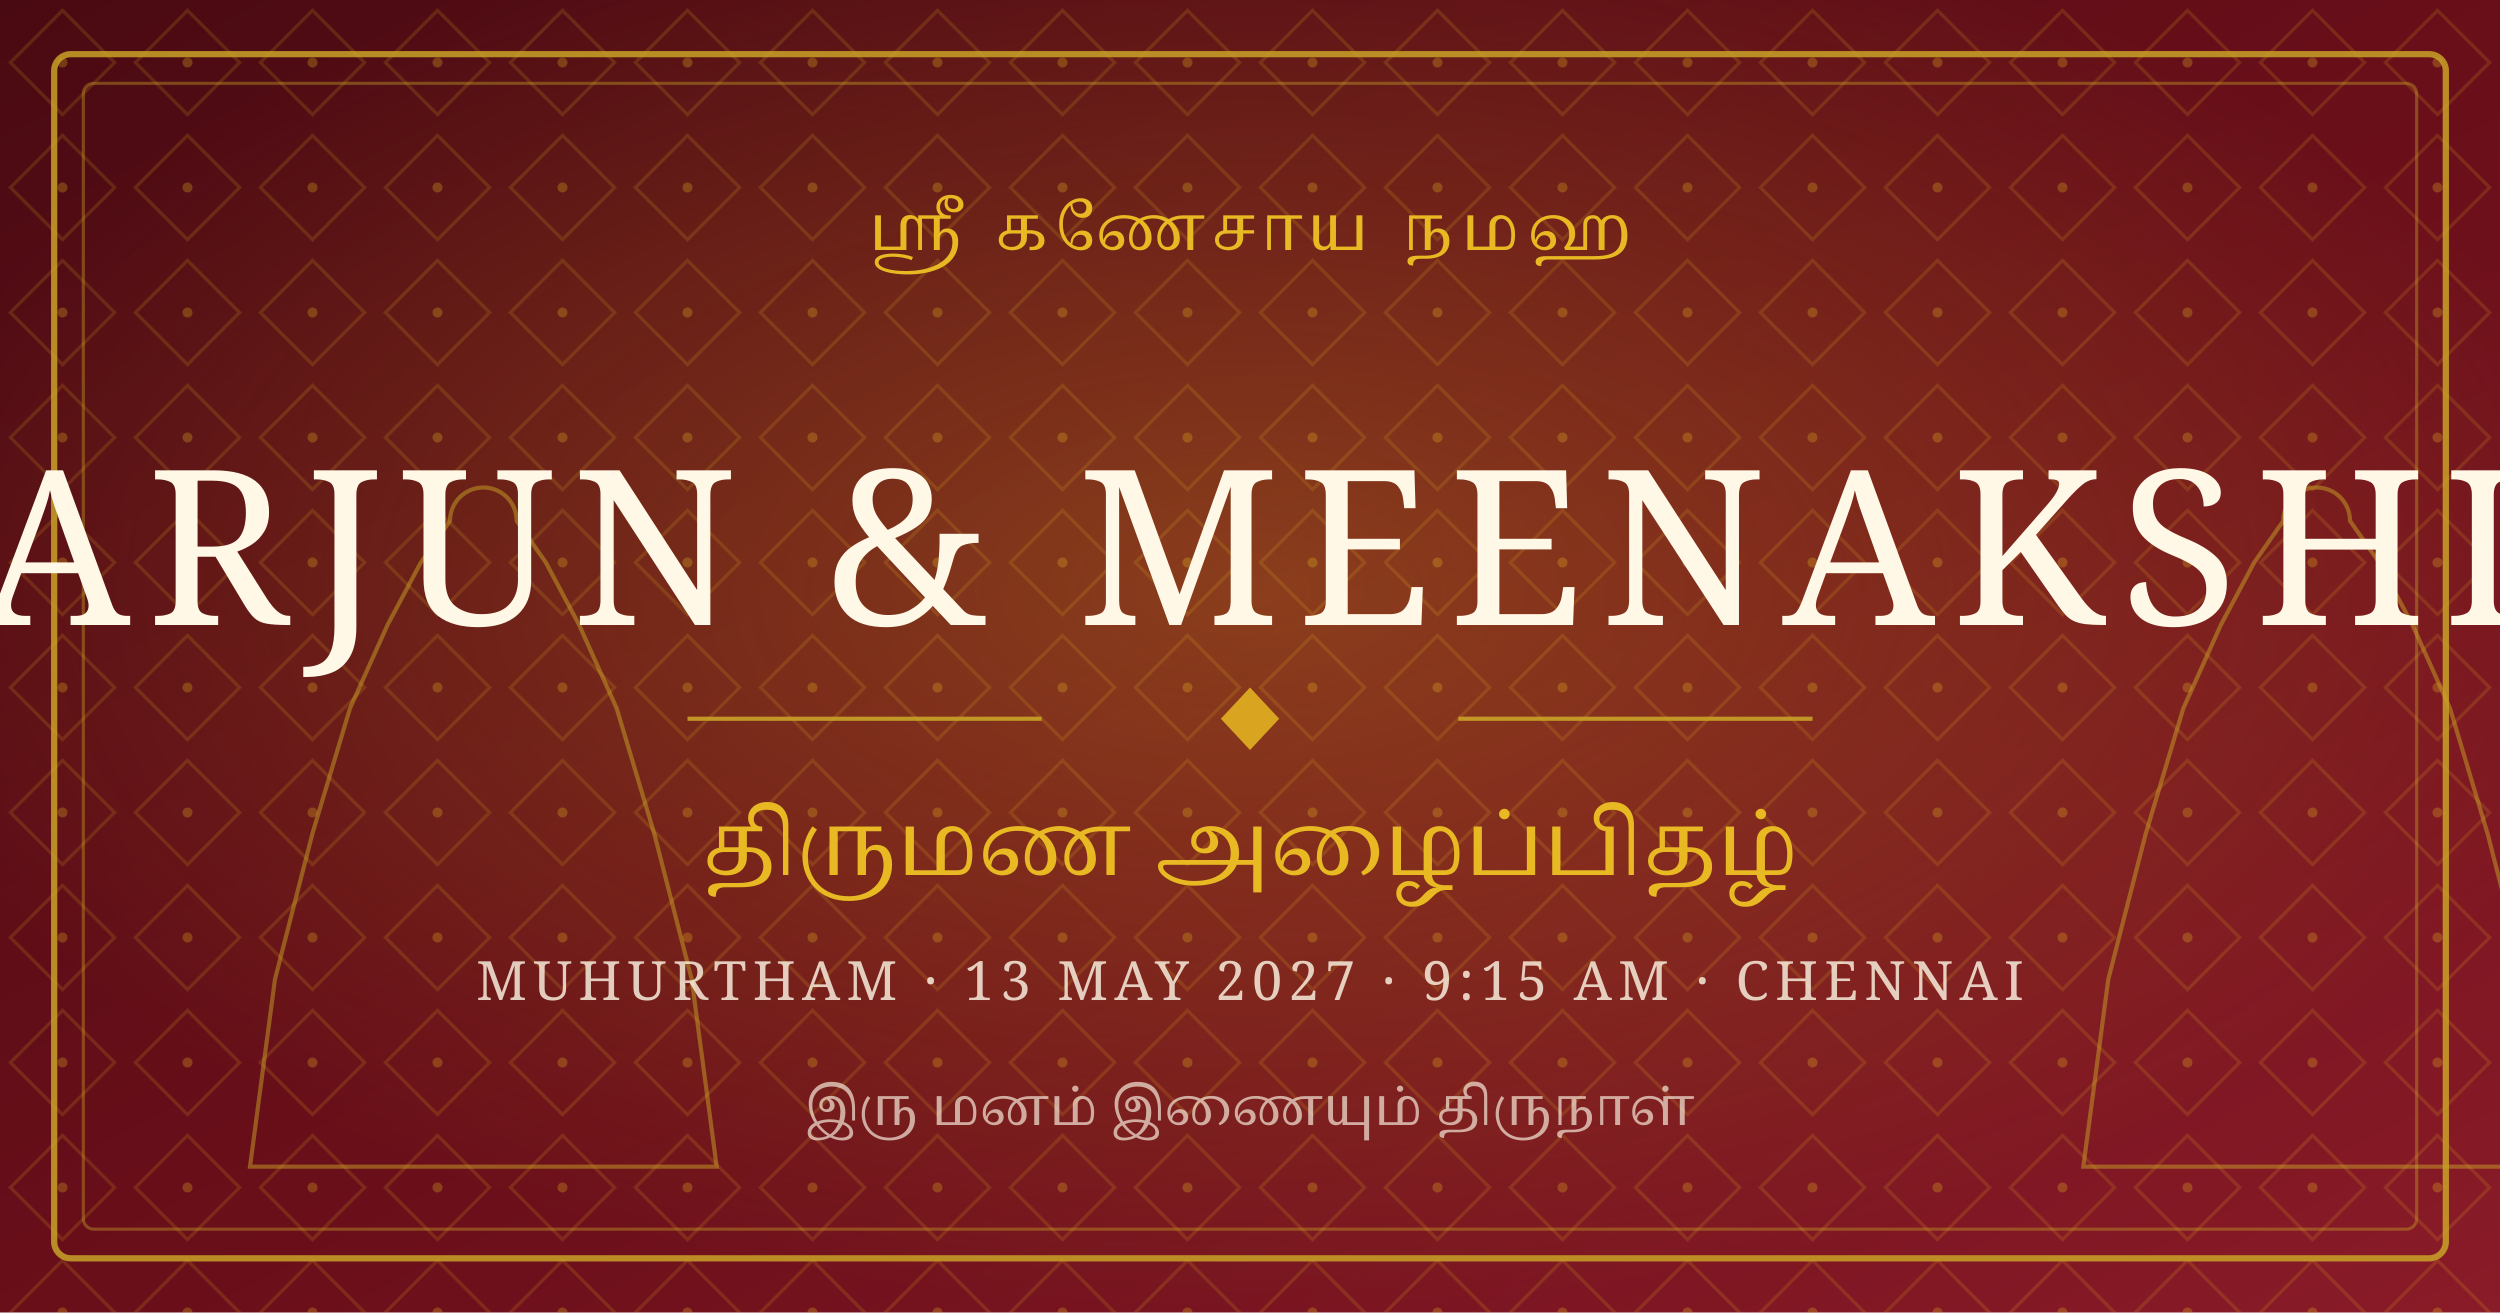
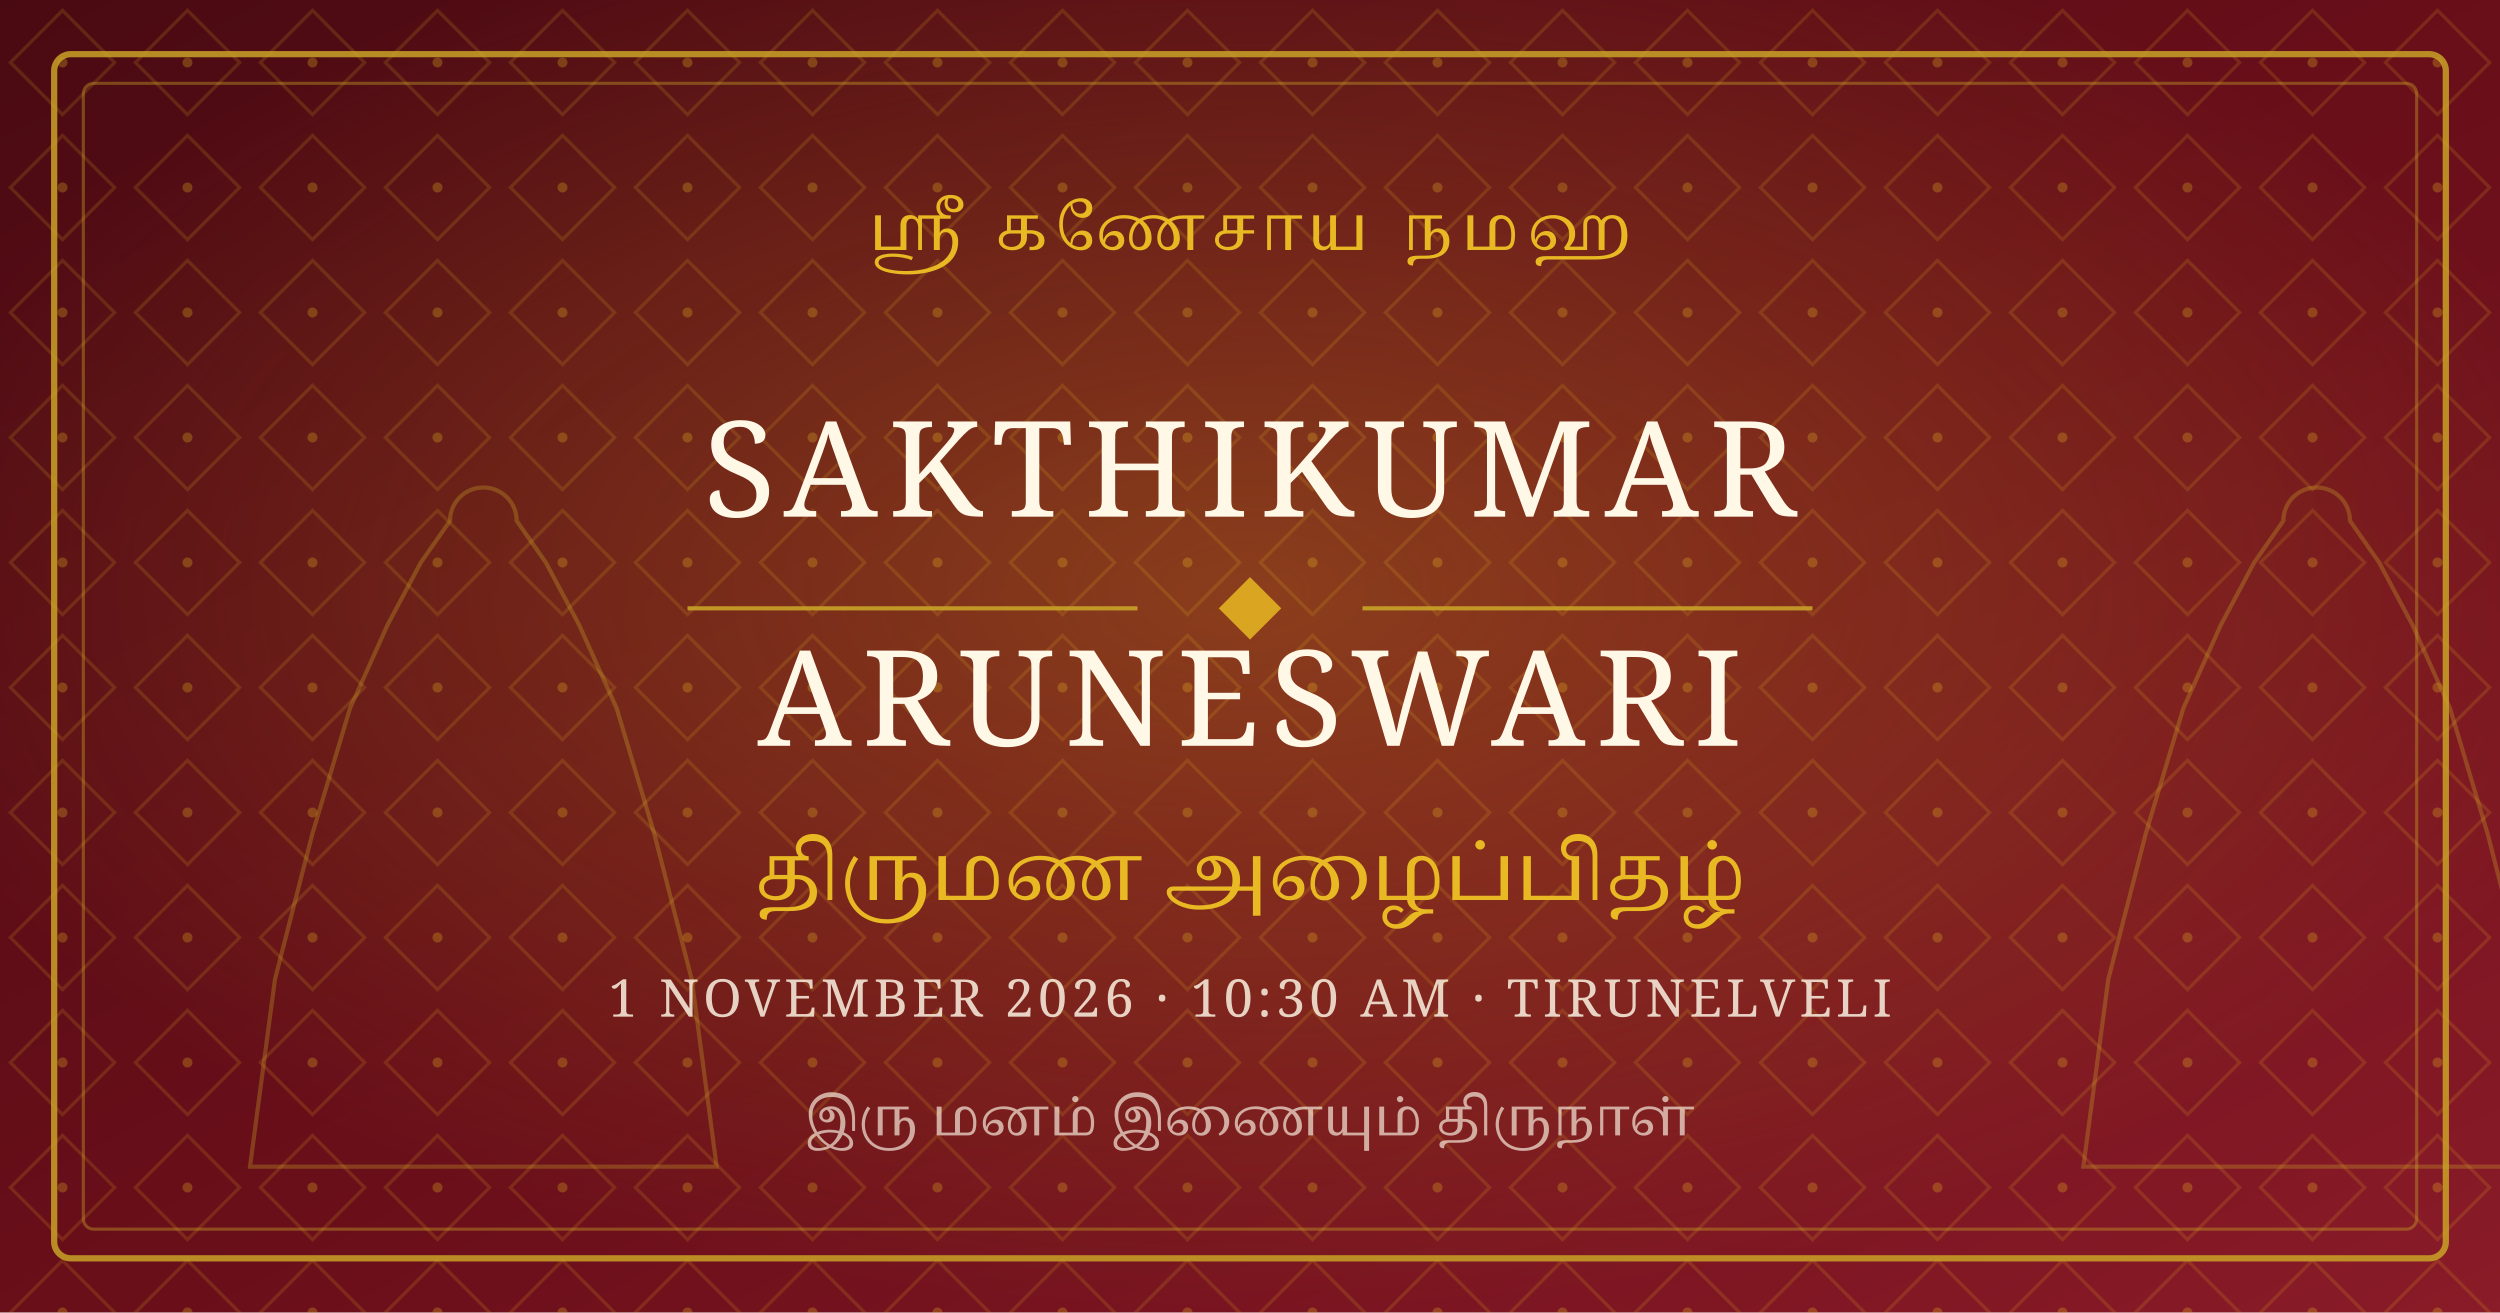
<svg xmlns="http://www.w3.org/2000/svg" viewBox="0 0 1200 630" width="1200" height="630">
  <defs>
    <linearGradient id="bg" x1="0" y1="0" x2="1" y2="1">
      <stop offset="0%" stop-color="#4A0A12" />
      <stop offset="55%" stop-color="#6B0F1A" />
      <stop offset="100%" stop-color="#8A1B28" />
    </linearGradient>
    <radialGradient id="halo" cx="50%" cy="45%" r="55%">
      <stop offset="0%" stop-color="#E8B923" stop-opacity="0.28" />
      <stop offset="100%" stop-color="#E8B923" stop-opacity="0" />
    </radialGradient>
    <pattern id="kolam" width="60" height="60" patternUnits="userSpaceOnUse">
      <path d="M30 5 L55 30 L30 55 L5 30 Z" fill="none" stroke="#E8B923" stroke-opacity="0.16" stroke-width="1.6" />
      <circle cx="30" cy="30" r="2.4" fill="#E8B923" fill-opacity="0.28" />
    </pattern>
  </defs>
  <rect width="1200" height="630" fill="url(#bg)" />
  <rect width="1200" height="630" fill="url(#kolam)" />
  <rect width="1200" height="630" fill="url(#halo)" />
  <rect x="26" y="26" width="1148" height="578" rx="8" fill="none" stroke="#C9A227" stroke-opacity="0.85" stroke-width="3" />
  <rect x="40" y="40" width="1120" height="550" rx="5" fill="none" stroke="#C9A227" stroke-opacity="0.4" stroke-width="1.5" />
-   <g fill="none" stroke="#C9A227" stroke-opacity="0.5" stroke-width="2">
+   <g fill="none" stroke="#C9A227" stroke-opacity="0.32" stroke-width="2">
    <path d="M120 560 L132 470 L150 400 L168 340 L186 300 L202 270 L216 250 A16 16 0 0 1 248 250 L262 270 L278 300 L296 340 L314 400 L332 470 L344 560 Z" />
    <path d="M1000 560 L1012 470 L1030 400 L1048 340 L1066 300 L1082 270 L1096 250 A16 16 0 0 1 1128 250 L1142 270 L1158 300 L1176 340 L1194 400 L1212 470 L1224 560 Z" />
  </g>
  <text x="600" y="120" text-anchor="middle" font-family="Noto Serif Tamil, serif" font-size="30" fill="#E8B923" letter-spacing="4">ஸ்ரீ கணேசாய நமஹ</text>
-   <text x="600" y="300" text-anchor="middle" font-family="Cinzel, Georgia, serif" font-size="104" fill="#FFF8E7" letter-spacing="8">ARJUN &amp; MEENAKSHI</text>
+   <text x="600" y="248" text-anchor="middle" font-family="Cinzel, Georgia, serif" font-size="64" fill="#FFF8E7" letter-spacing="5">SAKTHIKUMAR</text>
  <g stroke="#C9A227" stroke-width="2" stroke-opacity="0.9">
-     <line x1="330" y1="345" x2="500" y2="345" />
-     <line x1="700" y1="345" x2="870" y2="345" />
+     <line x1="330" y1="292" x2="546" y2="292" />
+     <line x1="654" y1="292" x2="870" y2="292" />
  </g>
-   <path d="M600 330 L614 345 L600 360 L586 345 Z" fill="#E8B923" fill-opacity="0.85" />
-   <text x="600" y="420" text-anchor="middle" font-family="Noto Serif Tamil, serif" font-size="42" fill="#E8B923">திருமண அழைப்பிதழ்</text>
-   <text x="600" y="480" text-anchor="middle" font-family="Georgia, serif" font-size="26" fill="#FFF8E7" fill-opacity="0.8" letter-spacing="3">MUHURTHAM · 13 MAY 2027 · 9:15 AM · CHENNAI</text>
-   <text x="600" y="540" text-anchor="middle" font-family="Noto Serif Tamil, serif" font-size="25" fill="#FFF8E7" fill-opacity="0.65">இரு மனம் இணையும் திருநாள்</text>
+   <path d="M600 277 L615 292 L600 307 L585 292 Z" fill="#E8B923" fill-opacity="0.85" />
+   <text x="600" y="358" text-anchor="middle" font-family="Cinzel, Georgia, serif" font-size="64" fill="#FFF8E7" letter-spacing="5">ARUNESWARI</text>
+   <text x="600" y="432" text-anchor="middle" font-family="Noto Serif Tamil, serif" font-size="38" fill="#E8B923">திருமண அழைப்பிதழ்</text>
+   <text x="600" y="488" text-anchor="middle" font-family="Georgia, serif" font-size="25" fill="#FFF8E7" fill-opacity="0.82" letter-spacing="2">1 NOVEMBER 2026 · 10:30 AM · TIRUNELVELI</text>
+   <text x="600" y="545" text-anchor="middle" font-family="Noto Serif Tamil, serif" font-size="25" fill="#FFF8E7" fill-opacity="0.65">இரு மனம் இணையும் திருநாள்</text>
</svg>
